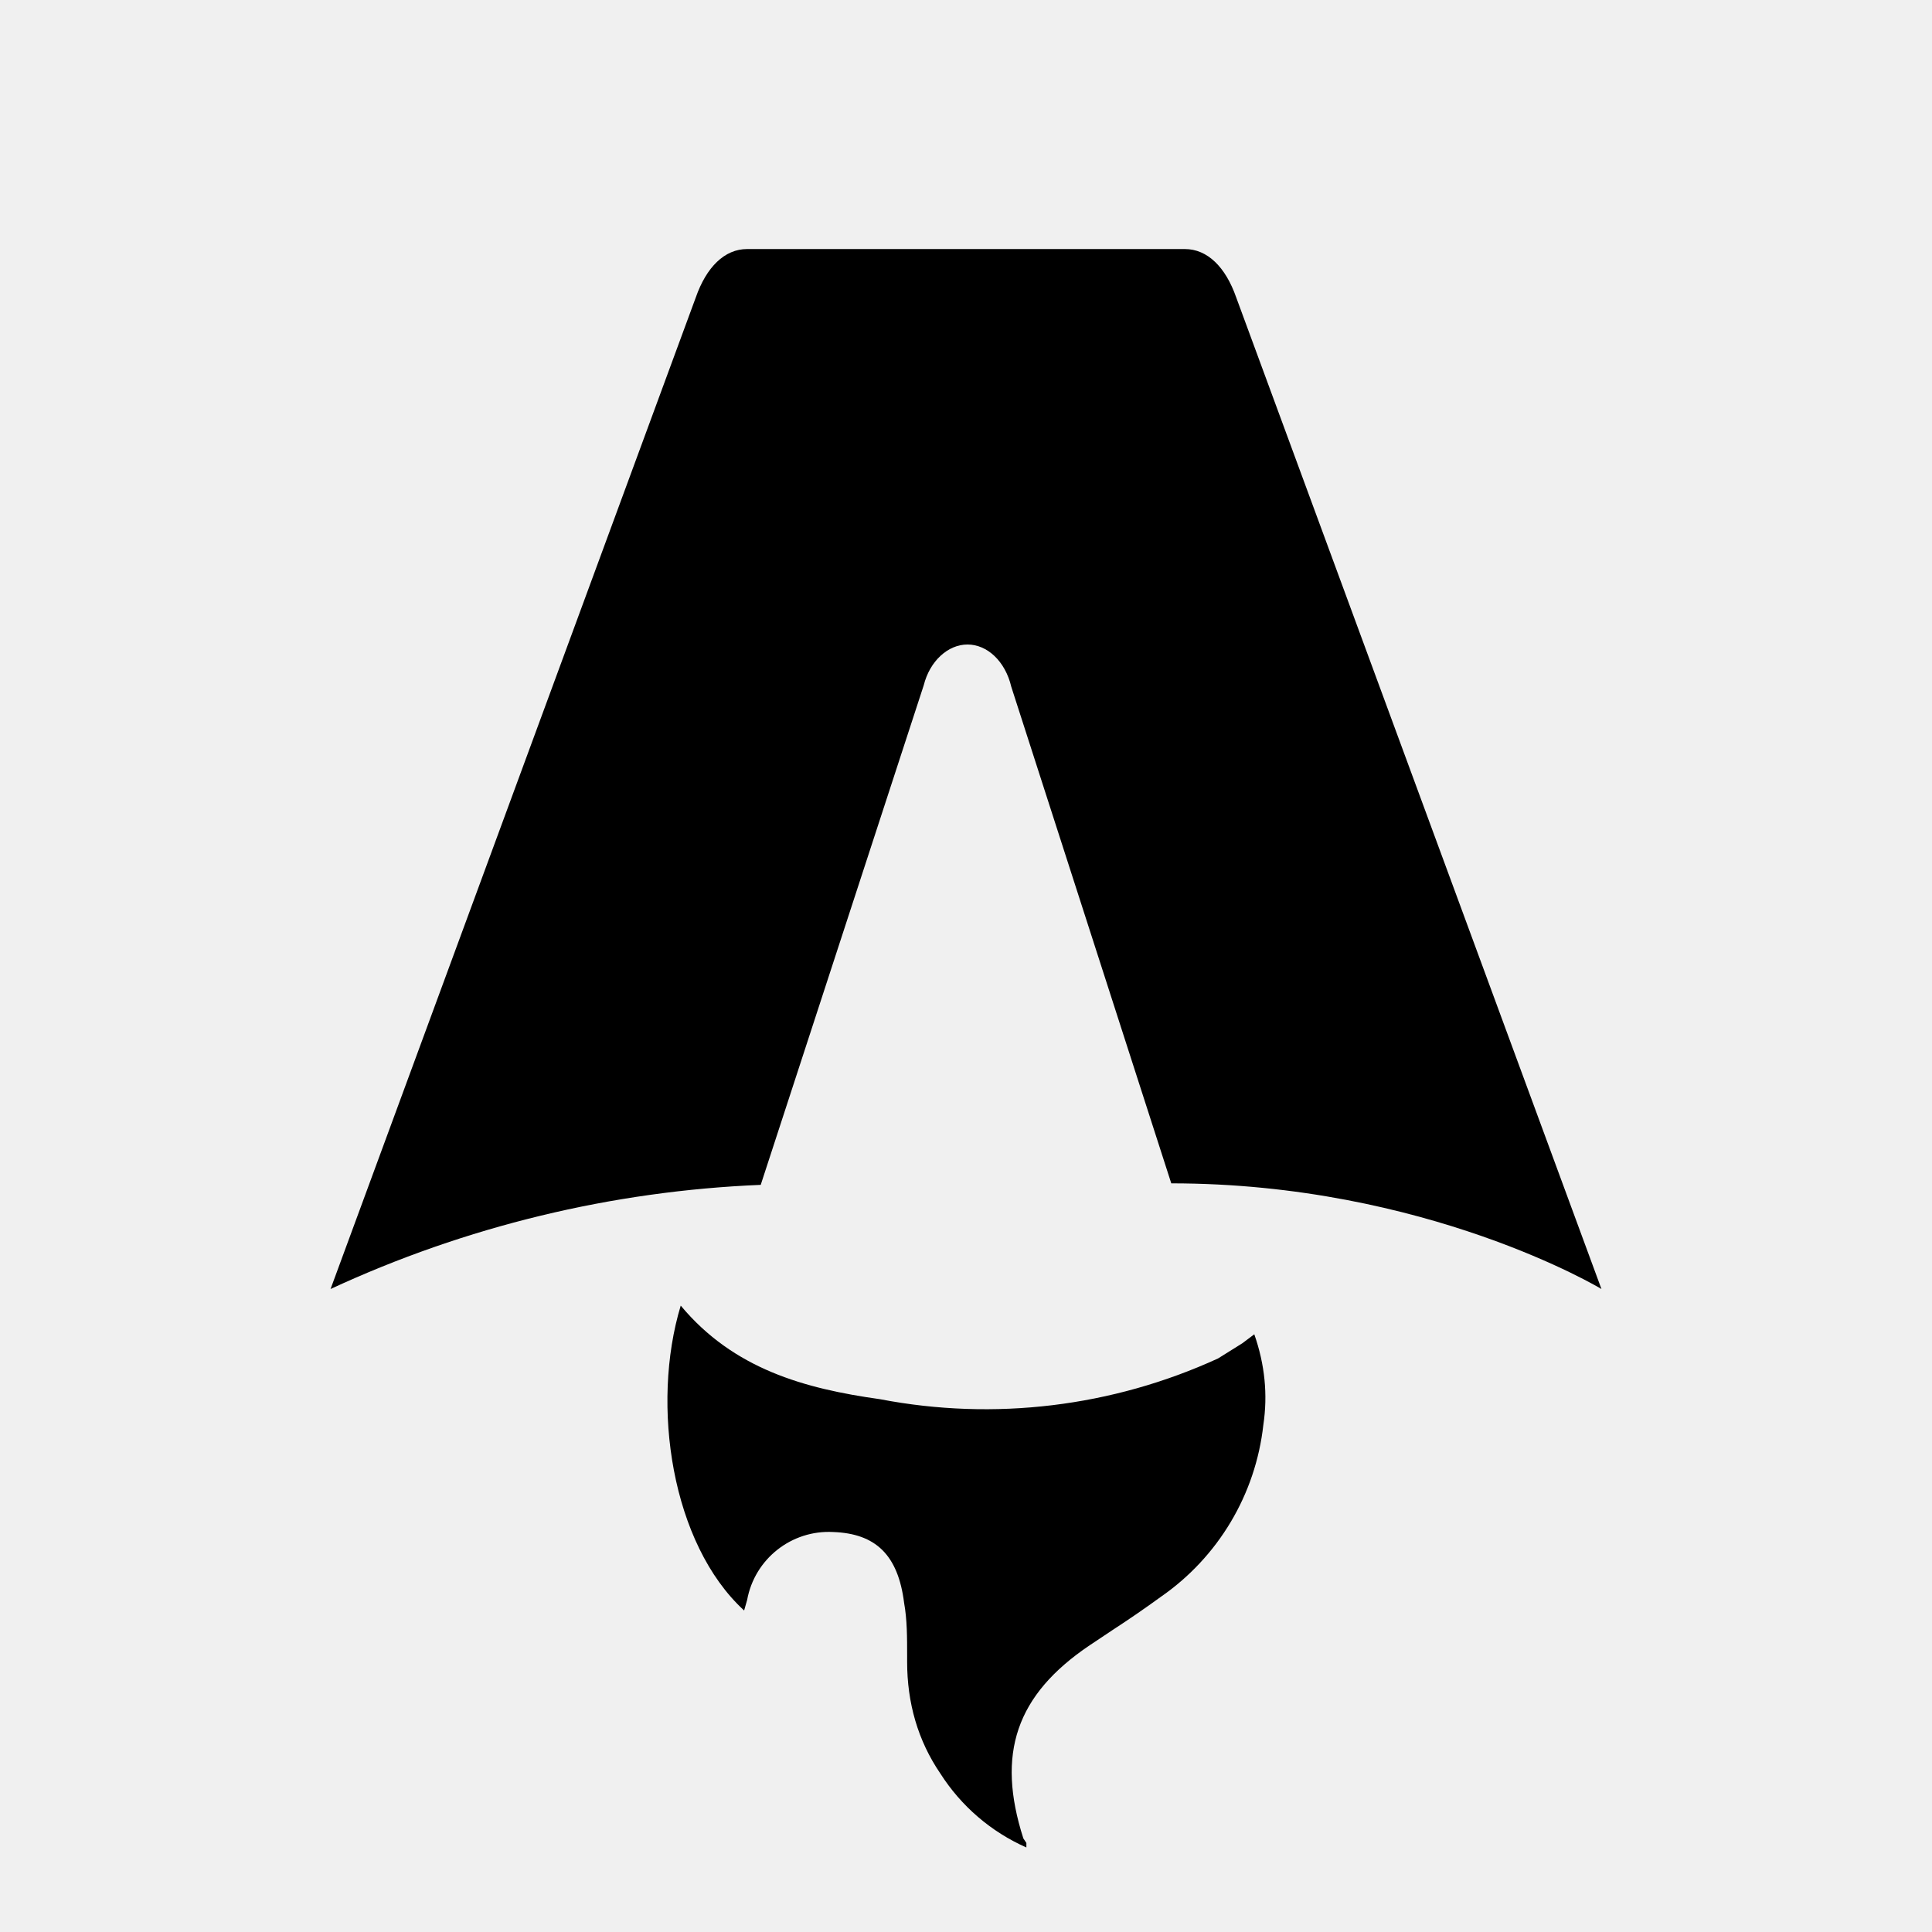
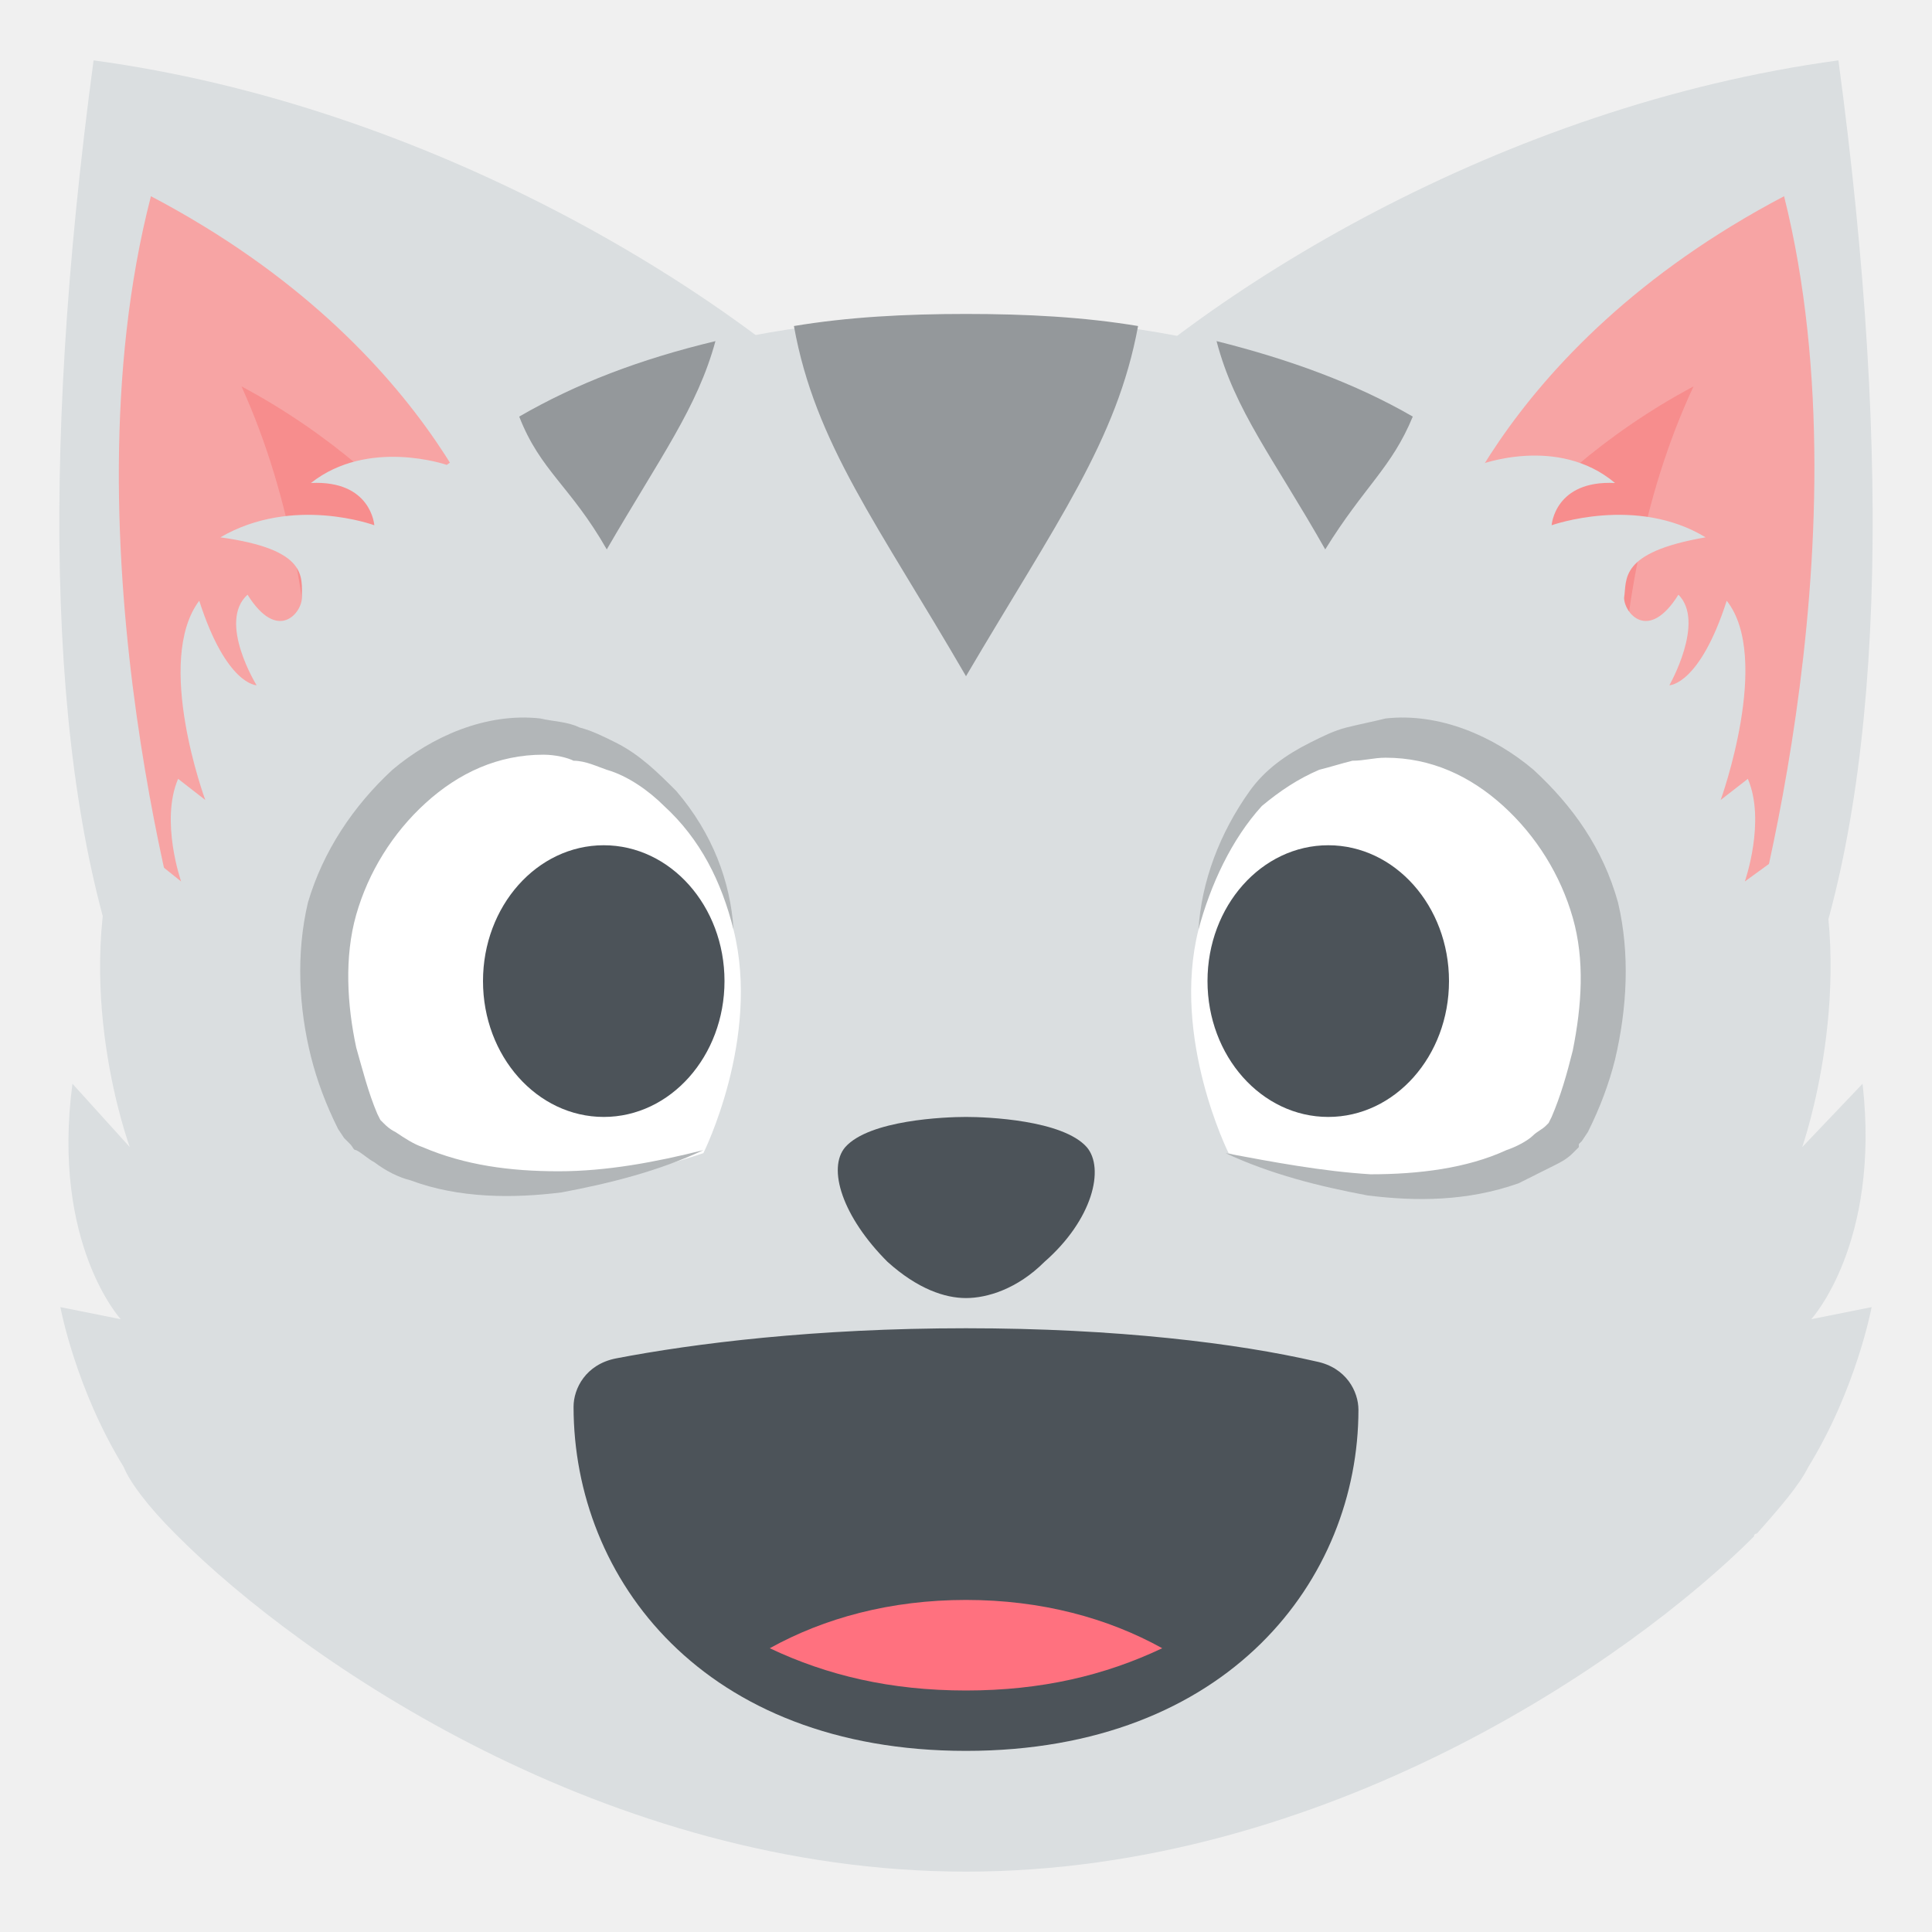
- <svg xmlns="http://www.w3.org/2000/svg" fill="none" viewBox="0 0 128 128">
-   <path d="M50.4 78.5a75.1 75.1 0 0 0-28.5 6.9l24.2-65.7c.7-2 1.9-3.2 3.4-3.2h29c1.5 0 2.7 1.2 3.4 3.2l24.2 65.7s-11.6-7-28.5-7L67 45.5c-.4-1.7-1.6-2.8-2.9-2.8-1.3 0-2.5 1.1-2.9 2.7L50.4 78.5Zm-1.1 28.2Zm-4.2-20.2c-2 6.6-.6 15.8 4.2 20.2a17.5 17.5 0 0 1 .2-.7 5.5 5.5 0 0 1 5.7-4.5c2.8.1 4.3 1.5 4.7 4.7.2 1.1.2 2.3.2 3.5v.4c0 2.7.7 5.2 2.2 7.4a13 13 0 0 0 5.7 4.9v-.3l-.2-.3c-1.8-5.6-.5-9.5 4.4-12.8l1.5-1a73 73 0 0 0 3.2-2.2 16 16 0 0 0 6.8-11.4c.3-2 .1-4-.6-6l-.8.6-1.6 1a37 37 0 0 1-22.4 2.7c-5-.7-9.7-2-13.2-6.2Z" />
-   <style>
-         path { fill: #000; }
-         @media (prefers-color-scheme: dark) {
-             path { fill: #FFF; }
-         }
-     </style>
+ <svg xmlns="http://www.w3.org/2000/svg" width="800px" height="800px" viewBox="0 0 64 64" aria-hidden="true" role="img" class="iconify iconify--emojione" preserveAspectRatio="xMidYMid meet">
+   <path d="M60.9 2c1.8 13.4 1.5 24.2-1.2 31.1L34.9 14.7C39.8 9.6 49.8 3.5 60.9 2z" fill="#dadee0">
+ 
+ </path>
+   <path d="M57.7 32.2L47.5 18.9s1.9-7.3 11.6-12.4c2.9 11.6-1.4 25.7-1.4 25.7" fill="#f7a4a4">
+ 
+ </path>
+   <path d="M53.8 29.2L47.5 21s2.6-5 8.6-8.2c-3.5 7.5-2.3 16.4-2.3 16.4" fill="#f78d8d">
+ 
+ </path>
+   <path d="M3.1 2C1.3 15.4 1.6 26.2 4.3 33.1l24.8-18.5C24.2 9.6 14.2 3.5 3.1 2z" fill="#dadee0">
+ 
+ </path>
+   <path d="M6.3 32.2l10.3-13.3S14.7 11.6 5 6.5C2 18.1 6.3 32.2 6.3 32.2" fill="#f7a4a4">
+ 
+ </path>
+   <path d="M10.2 29.2l6.4-8.2S14 16 8 12.8c3.4 7.5 2.2 16.4 2.2 16.4" fill="#f78d8d">
+ 
+ </path>
+   <path d="M58.2 50.8c.8-.9 1.4-1.6 1.7-2.2c1.6-2.6 2.1-5.3 2.1-5.3l-2 .4s2.3-2.5 1.7-7.8l-2 2.1s1.9-5.4.3-10.4l-2.2 1.6s.7-2 .1-3.4l-.9.7s1.7-4.7.2-6.6c-.9 2.8-1.9 2.8-1.9 2.8s1.2-2.1.3-3c-1 1.6-1.8.6-1.8.1c.1-.6-.2-1.5 2.7-2c-2.3-1.4-5.1-.4-5.1-.4s.1-1.5 2.1-1.4c-1.9-1.6-4.5-.6-4.5-.6c-4.1-3.1-9.6-4.9-17.1-4.9c-7.4 0-12.9 1.8-17.1 4.9c0 0-2.6-.9-4.5.6c2-.1 2.1 1.4 2.1 1.4s-2.7-1-5.1.4c2.9.4 2.7 1.3 2.7 2c0 .5-.8 1.5-1.8-.1c-1 .9.3 3 .3 3s-1 0-1.9-2.8c-1.5 2 .2 6.6.2 6.6l-.9-.7c-.6 1.4.1 3.4.1 3.4l-2-1.6c-1.7 5 .3 10.4.3 10.4l-1.9-2.1C1.7 41.2 4 43.7 4 43.7l-2-.4s.5 2.7 2.1 5.3c.2.5.8 1.3 1.7 2.2l.1.1C10 55 20.1 62 32 62c11.9 0 22-7 26.1-11.1c0-.1.1-.1.1-.1" fill="#dadee0">
+ 
+ </path>
+   <g fill="#94989b">
+     <path d="M37.7 10.8c-1.8-.3-3.7-.4-5.7-.4s-3.9.1-5.7.4c.7 3.9 2.8 6.6 5.7 11.6c3-5.1 5-7.8 5.7-11.6">
+ 
+ </path>
+     <path d="M46.8 13.8c-1.9-1.1-4.1-1.9-6.5-2.5c.6 2.3 1.9 3.9 3.6 6.9c1.3-2.1 2.2-2.7 2.9-4.4">
+ 
+ </path>
+     <path d="M23.7 11.3c-2.5.6-4.6 1.4-6.5 2.5c.7 1.8 1.7 2.3 2.9 4.4c1.8-3.1 3-4.7 3.6-6.9">
+ 
+ </path>
+   </g>
+   <path d="M36 38c-.8-.9-3.3-1-4-1c-.7 0-3.2.1-4 1c-.6.7-.1 2.3 1.4 3.8c1 .9 1.9 1.2 2.6 1.2c.7 0 1.7-.3 2.6-1.2c1.6-1.4 2-3.1 1.4-3.8" fill="#4c5359">
+ 
+ </path>
+   <path d="M24.3 30.8s-.5-4.6-4.5-6c-4.5-1.7-7.6 2.4-8.5 4.7c-1.2 3.4.3 7.1.8 8c.3.6 3.7 3.2 11.2.7c0 0 1.9-3.8 1-7.4" fill="#ffffff">
+ 
+ </path>
+   <path d="M24.3 30.8c-.4-1.6-1.1-3-2.3-4.1c-.5-.5-1.2-1-1.9-1.2c-.3-.1-.7-.3-1.1-.3c-.2-.1-.6-.2-1-.2c-1.5 0-2.8.6-3.9 1.6s-1.9 2.3-2.3 3.7c-.4 1.4-.3 3 0 4.4c.2.7.4 1.5.7 2.2l.1.2c0-.1 0 0 0 0l.1.1c.1.1.2.2.4.3c.3.2.6.4.9.5c1.4.6 2.9.8 4.5.8s3.2-.3 4.8-.7c-1.5.7-3.1 1.1-4.7 1.4c-1.6.2-3.4.2-5-.4c-.4-.1-.8-.3-1.2-.6c-.2-.1-.4-.3-.6-.4c-.1 0-.1-.1-.2-.2l-.1-.1l-.1-.1l-.2-.3c-.4-.8-.7-1.6-.9-2.4c-.4-1.6-.5-3.4-.1-5.1c.5-1.7 1.5-3.2 2.8-4.4c1.3-1.1 3.1-1.9 4.9-1.7c.4.1.9.1 1.3.3c.4.1.8.3 1.2.5c.8.4 1.4 1 2 1.6c1.2 1.4 1.8 3 1.9 4.6" fill="#b2b6b8">
+ 
+ </path>
+   <path d="M39.7 30.8s.5-4.6 4.5-6c4.5-1.7 7.6 2.4 8.5 4.7c1.2 3.4-.3 7.1-.8 8c-.3.6-3.7 3.2-11.2.7c0 0-1.9-3.8-1-7.4" fill="#ffffff">
+ 
+ </path>
+   <path d="M39.7 30.8c.1-1.6.7-3.2 1.7-4.6c.5-.7 1.2-1.2 2-1.6c.4-.2.8-.4 1.2-.5c.4-.1.9-.2 1.3-.3c1.8-.2 3.6.6 4.9 1.7c1.3 1.2 2.3 2.6 2.8 4.4c.4 1.7.3 3.5-.1 5.2c-.2.8-.5 1.6-.9 2.4l-.2.3l-.1.1v.1l-.2.2c-.2.2-.4.3-.6.4l-1.2.6c-1.7.6-3.4.6-5 .4c-1.6-.3-3.2-.7-4.7-1.4c1.6.3 3.2.6 4.8.7c1.6 0 3.2-.2 4.5-.8c.3-.1.7-.3.9-.5c.1-.1.3-.2.4-.3l.1-.1l.1-.2c.3-.7.5-1.4.7-2.2c.3-1.5.4-3 0-4.4c-.4-1.4-1.2-2.7-2.3-3.7c-1.1-1-2.4-1.6-3.9-1.6c-.4 0-.7.1-1.1.1c-.4.1-.7.2-1.1.3c-.7.3-1.3.7-1.9 1.2c-1 1.1-1.7 2.6-2.1 4.1" fill="#b2b6b8">
+ 
+ </path>
+   <g fill="#4c5359">
+     <ellipse cx="44" cy="32.5" rx="4" ry="4.5">
+ 
+ </ellipse>
+     <ellipse cx="20" cy="32.5" rx="4" ry="4.5">
+ 
+ </ellipse>
+     <path d="M45 46.7c0-.6-.4-1.4-1.4-1.6C41 44.5 37 44 32 44s-9 .5-11.6 1c-1 .2-1.4 1-1.4 1.6C19 52.3 23.3 58 32 58s13-5.7 13-11.3">
+ 
+ </path>
+   </g>
+   <path d="M25.5 54.6c1.9.9 4 1.4 6.5 1.4s4.6-.5 6.5-1.4c-1.8-1-4-1.6-6.5-1.6s-4.7.6-6.5 1.6" fill="#ff717f">
+ 
+ </path>
</svg>
